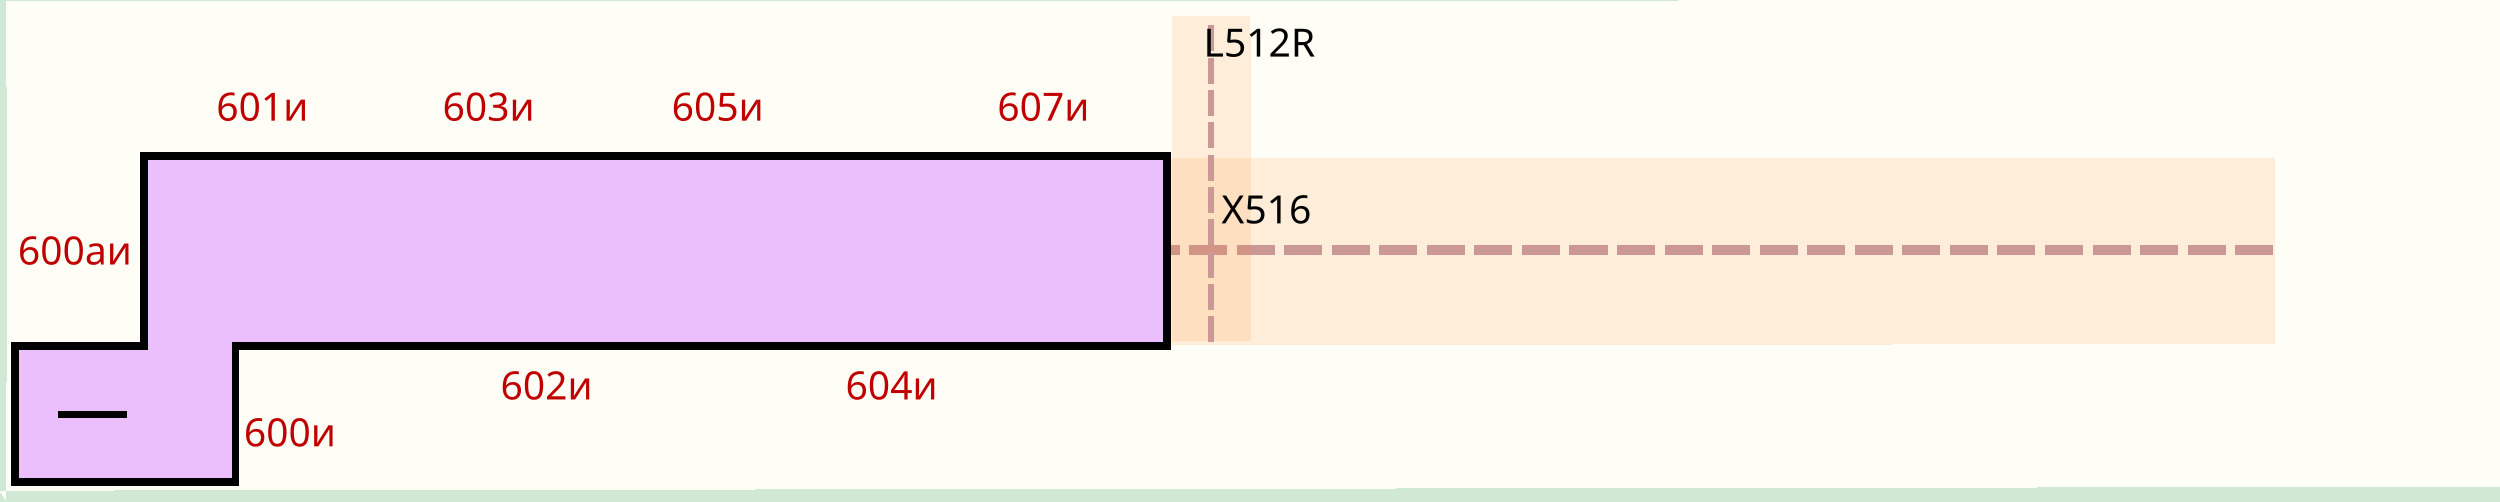
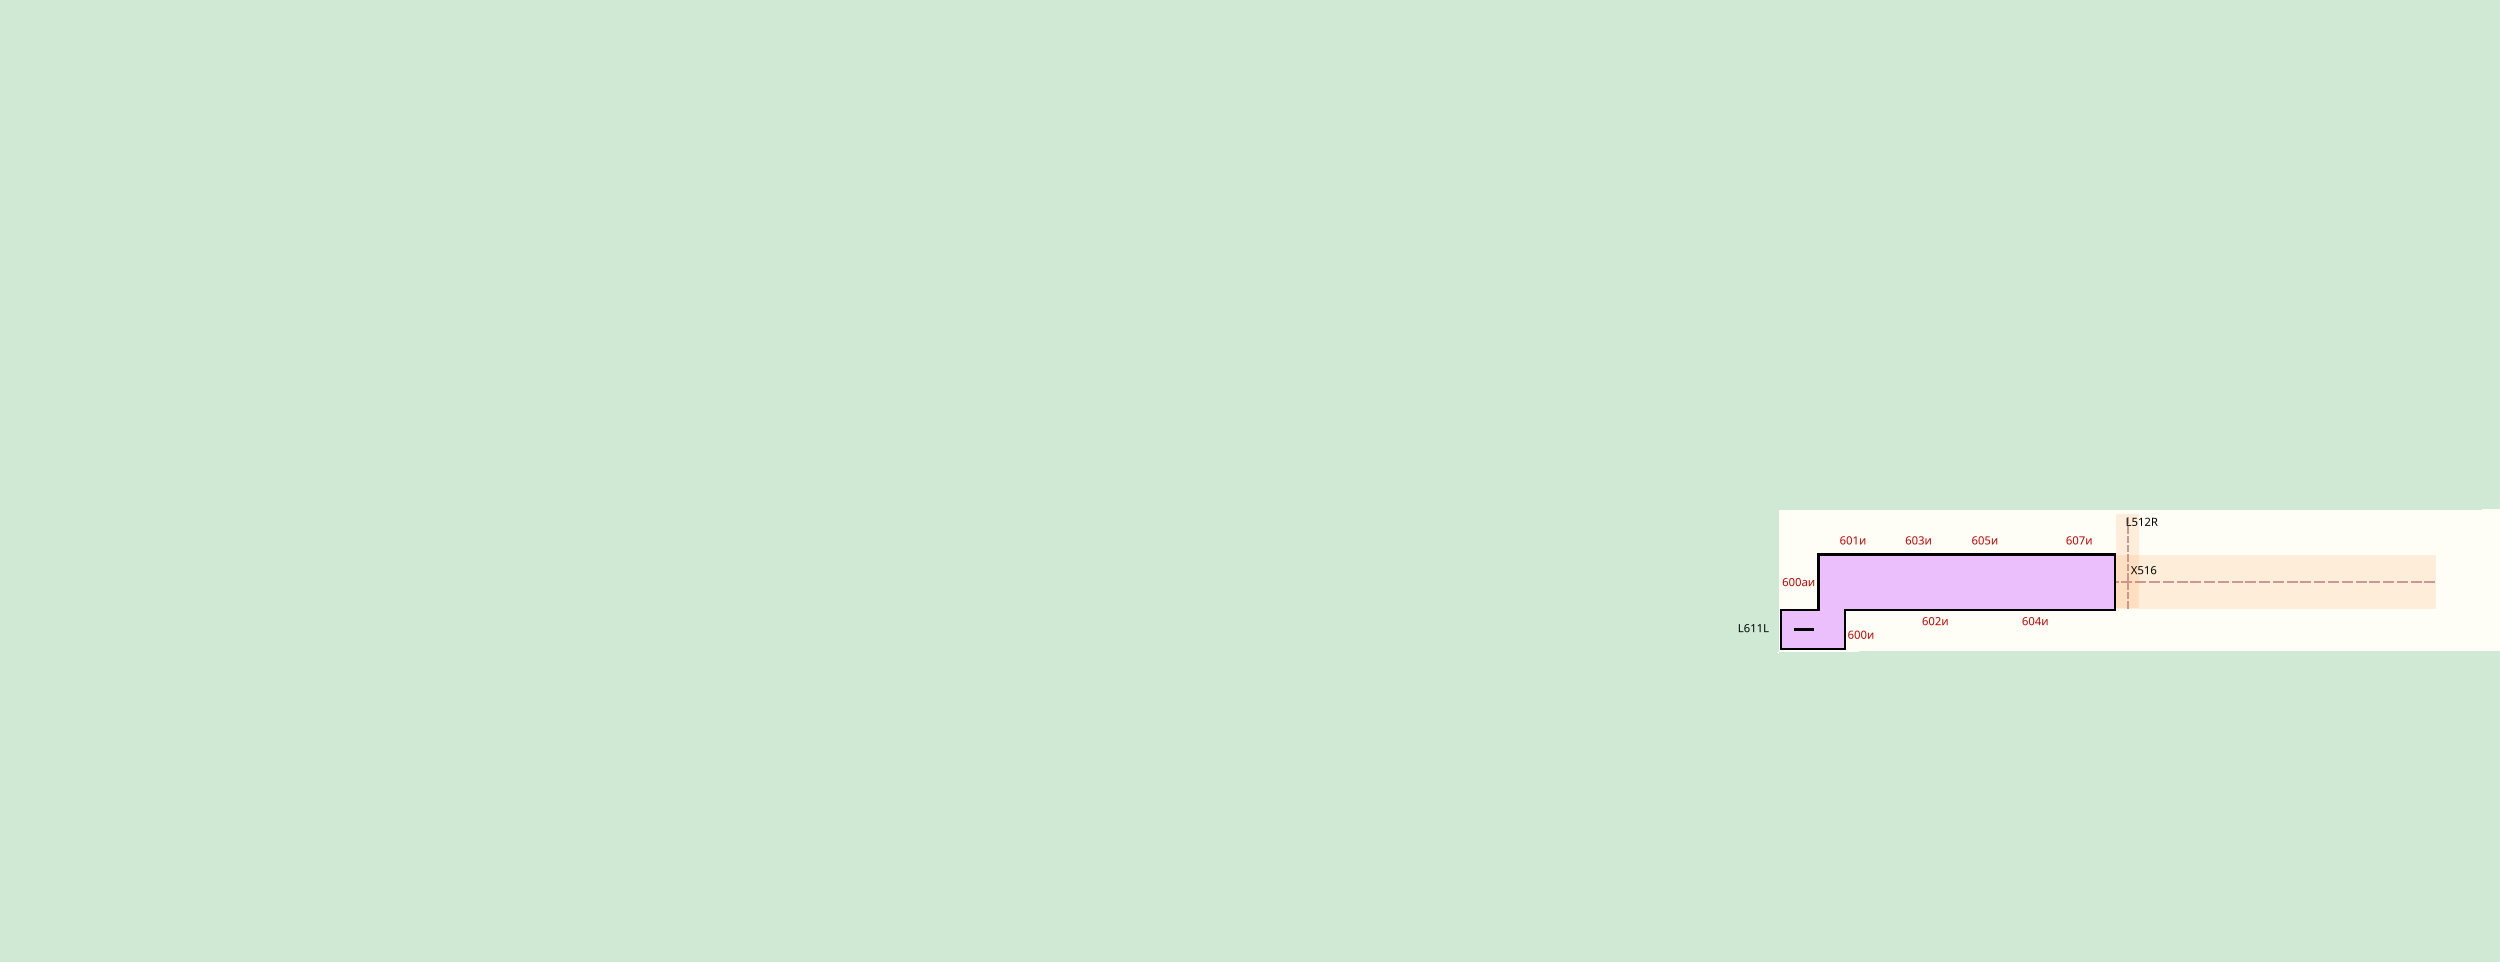
- <svg xmlns="http://www.w3.org/2000/svg" width="3.56in" height="0.714in" id="svg4690" version="1.1" viewBox="0 0 251.768 64.232" style="shape-rendering:crispEdges;enable-background:new">
+ <svg xmlns="http://www.w3.org/2000/svg" width="12.283in" height="4.722in" id="svg4690" version="1.1" viewBox="0 0 868.598 425" style="shape-rendering:crispEdges;enable-background:new">
  <defs id="defs4692">
    </defs>
-   <g id="layer2" style="display:inline" transform="translate(-824.3267,-226.6822)">
+   <g id="layer2" style="display:inline" transform="translate(-122.7663,-1.38509)">
    <rect style="fill:#cfe9d4;fill-opacity:1;stroke:#fefdf6;stroke-width:1;stroke-linecap:butt;stroke-linejoin:bevel;stroke-miterlimit:4;stroke-dasharray:none;stroke-dashoffset:0;stroke-opacity:1" id="rect4199" width="4746.101" height="2613.467" x="-1905.595" y="-1028.223" />
    <path style="display:inline;fill:#fefdf6;fill-opacity:1;fill-rule:evenodd;stroke:none;stroke-width:3;stroke-linecap:butt;stroke-linejoin:miter;stroke-miterlimit:3.727;stroke-dasharray:none;stroke-opacity:1" d="m 790.87,290.915 c 0.094,-20.597 0.038,-43.445 0.038,-64.042 l 319.518,-0.19 0,62.357 -320.432,0.5" id="path6805-6" />
  </g>
-   <g id="layer4" style="display:inline;opacity:0.99" transform="translate(-824.3267,-226.6822)">
+   <g id="layer4" style="display:inline;opacity:0.99" transform="translate(-122.7663,-1.38509)">
    <text xml:space="preserve" style="font-style:normal;font-weight:normal;font-size:5px;line-height:125%;font-family:sans-serif;letter-spacing:0px;word-spacing:0px;display:inline;opacity:1;fill:#000000;fill-opacity:1;stroke:none;stroke-width:1px;stroke-linecap:butt;stroke-linejoin:miter;stroke-opacity:1" x="377.221" y="144.725" id="text4424">
      <tspan id="tspan4426" x="377.221" y="144.725" style="font-size:7.5px" />
    </text>
    <rect style="display:inline;opacity:1;fill:#ff7b00;fill-opacity:0.121;stroke:none;stroke-width:1;stroke-miterlimit:4;stroke-dasharray:4, 1;stroke-dashoffset:0;stroke-opacity:1" id="rect4234-51-48" width="23.914" height="272.65" x="-270.981" y="808.854" transform="matrix(-1.7728681e-4,-1,1,-1.6201961e-4,0,0)" />
    <path style="display:inline;opacity:1;fill:none;fill-rule:evenodd;stroke:#cc9795;stroke-width:1.218;stroke-linecap:butt;stroke-linejoin:miter;stroke-miterlimit:4;stroke-dasharray:4.873, 1.218;stroke-dashoffset:0;stroke-opacity:1" d="m 808.41,258.738 273.416,0" id="path8505-6-7" />
    <rect style="display:inline;opacity:1;fill:#ff7b00;fill-opacity:0.121;stroke:none;stroke-width:1;stroke-miterlimit:4;stroke-dasharray:4, 1;stroke-dashoffset:0;stroke-opacity:1" id="rect4234-51-48-8" width="10.119" height="41.607" x="809.038" y="246.269" transform="matrix(1,-5.9911553e-5,4.794385e-4,0.9999999,0,0)" />
    <path style="display:inline;opacity:1;fill:none;fill-rule:evenodd;stroke:#cc9795;stroke-width:1.191;stroke-linecap:butt;stroke-linejoin:miter;stroke-miterlimit:4;stroke-dasharray:4.765, 1.191;stroke-dashoffset:0;stroke-opacity:1" d="m 814.226,247.386 0,40.371" id="path8505-6-7-9" />
    <text xml:space="preserve" style="font-style:normal;font-weight:normal;font-size:40px;line-height:125%;font-family:sans-serif;letter-spacing:0px;word-spacing:0px;display:inline;opacity:1;fill:#000000;fill-opacity:1;stroke:none;stroke-width:1px;stroke-linecap:butt;stroke-linejoin:miter;stroke-opacity:1" x="805.784" y="255.296" id="text4778">
      <tspan id="tspan4780" x="805.784" y="255.296" />
    </text>
    <rect style="display:inline;opacity:1;fill:#ff7b00;fill-opacity:0.121;stroke:none;stroke-width:1;stroke-miterlimit:4;stroke-dasharray:4, 1;stroke-dashoffset:0;stroke-opacity:1" id="rect4234-51-48-8-3" width="10.096" height="41.692" x="940.069" y="228.761" transform="matrix(1,-6.0172861e-5,4.7735649e-4,0.9999999,0,0)" />
    <path style="display:inline;opacity:1;fill:none;fill-rule:evenodd;stroke:#cc9795;stroke-width:0.828;stroke-linecap:butt;stroke-linejoin:miter;stroke-miterlimit:4;stroke-dasharray:3.312, 0.828;stroke-dashoffset:0;stroke-opacity:1" d="m 945.236,229.94 0,40.648" id="path8505-6-7-9-22" />
    <flowRoot transform="translate(-2.0855,-1.382068)" xml:space="preserve" id="flowRoot4964" style="font-style:normal;font-weight:normal;font-size:40px;line-height:125%;font-family:sans-serif;letter-spacing:0px;word-spacing:0px;display:inline;opacity:1;fill:#000000;fill-opacity:1;stroke:none;stroke-width:1px;stroke-linecap:butt;stroke-linejoin:miter;stroke-opacity:1">
      <flowRegion id="flowRegion4966">
        <rect id="rect4968" width="1" height="140" x="598.5" y="213" />
      </flowRegion>
      <flowPara id="flowPara4970" />
    </flowRoot>
    <text xml:space="preserve" style="font-style:normal;font-variant:normal;font-weight:normal;font-stretch:normal;font-size:5px;line-height:125%;font-family:sans-serif;-inkscape-font-specification:'sans-serif, Normal';text-align:start;letter-spacing:0px;word-spacing:0px;writing-mode:lr-tb;text-anchor:start;display:inline;opacity:1;fill:#000000;fill-opacity:1;stroke:none;stroke-width:1px;stroke-linecap:butt;stroke-linejoin:miter;stroke-opacity:1" x="944.255" y="233.936" id="text4428-00-9-8-2">
      <tspan id="tspan4518-5-41" x="944.255" y="233.936">L512R</tspan>
    </text>
    <text xml:space="preserve" style="font-style:normal;font-variant:normal;font-weight:normal;font-stretch:normal;font-size:5px;line-height:125%;font-family:sans-serif;-inkscape-font-specification:'sans-serif, Normal';text-align:start;letter-spacing:0px;word-spacing:0px;writing-mode:lr-tb;text-anchor:start;display:inline;opacity:1;fill:#000000;fill-opacity:1;stroke:none;stroke-width:1px;stroke-linecap:butt;stroke-linejoin:miter;stroke-opacity:1" x="772.755" y="280.936" id="text4428-00-9-8-14">
      <tspan x="772.755" y="280.936" id="tspan4362">L611L</tspan>
    </text>
    <text xml:space="preserve" style="font-style:normal;font-variant:normal;font-weight:normal;font-stretch:normal;font-size:5px;line-height:125%;font-family:sans-serif;-inkscape-font-specification:'sans-serif, Normal';text-align:start;letter-spacing:0px;word-spacing:0px;writing-mode:lr-tb;text-anchor:start;display:inline;opacity:1;fill:#000000;fill-opacity:1;stroke:none;stroke-width:1px;stroke-linecap:butt;stroke-linejoin:miter;stroke-opacity:1" x="946.558" y="255.296" id="text4428-89-7-1-0-1-1-6-3">
      <tspan x="946.558" y="255.296" id="tspan4834-8">X516</tspan>
    </text>
  </g>
-   <g id="layer3" style="display:inline" transform="translate(-824.3267,-226.6822)">
+   <g id="layer3" style="display:inline" transform="translate(-122.7663,-1.38509)">
    <text id="text3792-5-9" y="260.566" x="792.372" style="font-style:normal;font-variant:normal;font-weight:normal;font-stretch:normal;font-size:5px;line-height:125%;font-family:sans-serif;-inkscape-font-specification:'sans-serif, Normal';text-align:start;letter-spacing:0px;word-spacing:0px;writing-mode:lr-tb;text-anchor:start;display:inline;fill:#c00000;fill-opacity:1;stroke:none;stroke-width:1px;stroke-linecap:butt;stroke-linejoin:miter;stroke-opacity:1" xml:space="preserve">
      <tspan y="260.566" x="792.372" id="tspan3796-8-2">600аи</tspan>
    </text>
    <text id="text3792-5-9-1" y="242.143" x="817.784" style="font-style:normal;font-variant:normal;font-weight:normal;font-stretch:normal;font-size:5px;line-height:125%;font-family:sans-serif;-inkscape-font-specification:'sans-serif, Normal';text-align:start;letter-spacing:0px;word-spacing:0px;writing-mode:lr-tb;text-anchor:start;display:inline;fill:#c00000;fill-opacity:1;stroke:none;stroke-width:1px;stroke-linecap:butt;stroke-linejoin:miter;stroke-opacity:1" xml:space="preserve">
      <tspan y="242.143" x="817.784" id="tspan3796-8-2-4">601и</tspan>
    </text>
    <text id="text3792-5-9-6" y="242.143" x="846.775" style="font-style:normal;font-variant:normal;font-weight:normal;font-stretch:normal;font-size:5px;line-height:125%;font-family:sans-serif;-inkscape-font-specification:'sans-serif, Normal';text-align:start;letter-spacing:0px;word-spacing:0px;writing-mode:lr-tb;text-anchor:start;display:inline;fill:#c00000;fill-opacity:1;stroke:none;stroke-width:1px;stroke-linecap:butt;stroke-linejoin:miter;stroke-opacity:1" xml:space="preserve">
      <tspan y="242.143" x="846.775" id="tspan3796-8-2-3">603и</tspan>
    </text>
    <text id="text3792-5-9-5" y="242.143" x="876.12" style="font-style:normal;font-variant:normal;font-weight:normal;font-stretch:normal;font-size:5px;line-height:125%;font-family:sans-serif;-inkscape-font-specification:'sans-serif, Normal';text-align:start;letter-spacing:0px;word-spacing:0px;writing-mode:lr-tb;text-anchor:start;display:inline;fill:#c00000;fill-opacity:1;stroke:none;stroke-width:1px;stroke-linecap:butt;stroke-linejoin:miter;stroke-opacity:1" xml:space="preserve">
      <tspan y="242.143" x="876.12" id="tspan3796-8-2-38">605и</tspan>
    </text>
    <text id="text3792-5-9-0" y="242.143" x="917.839" style="font-style:normal;font-variant:normal;font-weight:normal;font-stretch:normal;font-size:5px;line-height:125%;font-family:sans-serif;-inkscape-font-specification:'sans-serif, Normal';text-align:start;letter-spacing:0px;word-spacing:0px;writing-mode:lr-tb;text-anchor:start;display:inline;fill:#c00000;fill-opacity:1;stroke:none;stroke-width:1px;stroke-linecap:butt;stroke-linejoin:miter;stroke-opacity:1" xml:space="preserve">
      <tspan y="242.143" x="917.839" id="tspan3796-8-2-0">607и</tspan>
    </text>
    <text id="text3792-5-9-52" y="283.862" x="821.319" style="font-style:normal;font-variant:normal;font-weight:normal;font-stretch:normal;font-size:5px;line-height:125%;font-family:sans-serif;-inkscape-font-specification:'sans-serif, Normal';text-align:start;letter-spacing:0px;word-spacing:0px;writing-mode:lr-tb;text-anchor:start;display:inline;fill:#c00000;fill-opacity:1;stroke:none;stroke-width:1px;stroke-linecap:butt;stroke-linejoin:miter;stroke-opacity:1" xml:space="preserve">
      <tspan y="283.862" x="821.319" id="tspan3796-8-2-2">600и</tspan>
    </text>
    <text id="text3792-5-9-61" y="277.852" x="854.2" style="font-style:normal;font-variant:normal;font-weight:normal;font-stretch:normal;font-size:5px;line-height:125%;font-family:sans-serif;-inkscape-font-specification:'sans-serif, Normal';text-align:start;letter-spacing:0px;word-spacing:0px;writing-mode:lr-tb;text-anchor:start;display:inline;fill:#c00000;fill-opacity:1;stroke:none;stroke-width:1px;stroke-linecap:butt;stroke-linejoin:miter;stroke-opacity:1" xml:space="preserve">
      <tspan y="277.852" x="854.2" id="tspan3796-8-2-47">602и</tspan>
    </text>
    <text id="text3792-5-9-54" y="277.852" x="898.394" style="font-style:normal;font-variant:normal;font-weight:normal;font-stretch:normal;font-size:5px;line-height:125%;font-family:sans-serif;-inkscape-font-specification:'sans-serif, Normal';text-align:start;letter-spacing:0px;word-spacing:0px;writing-mode:lr-tb;text-anchor:start;display:inline;fill:#c00000;fill-opacity:1;stroke:none;stroke-width:1px;stroke-linecap:butt;stroke-linejoin:miter;stroke-opacity:1" xml:space="preserve">
      <tspan y="277.852" x="898.394" id="tspan3796-8-2-00">604и</tspan>
    </text>
  </g>
-   <g id="layer1" style="display:inline" transform="translate(-824.3267,-226.6822)">
+   <g id="layer1" style="display:inline" transform="translate(-122.7663,-1.38509)">
    <path style="fill:#eabffb;fill-opacity:1;fill-rule:evenodd;stroke:#000000;stroke-width:1px;stroke-linecap:butt;stroke-linejoin:miter;stroke-opacity:1" d="m 792,288.25 0,-17.25 16.5,0 0,-24.375 131.063,0 0,24.375 -119.313,0 0,17.438 -28.25,0 z" id="path4197" />
    <path style="display:inline;fill:none;fill-opacity:1;fill-rule:evenodd;stroke:#000000;stroke-width:1;stroke-linecap:butt;stroke-linejoin:miter;stroke-miterlimit:4;stroke-dasharray:none;stroke-opacity:1" d="m 797.471,279.794 8.865,0" id="path3349-3" />
  </g>
</svg>
